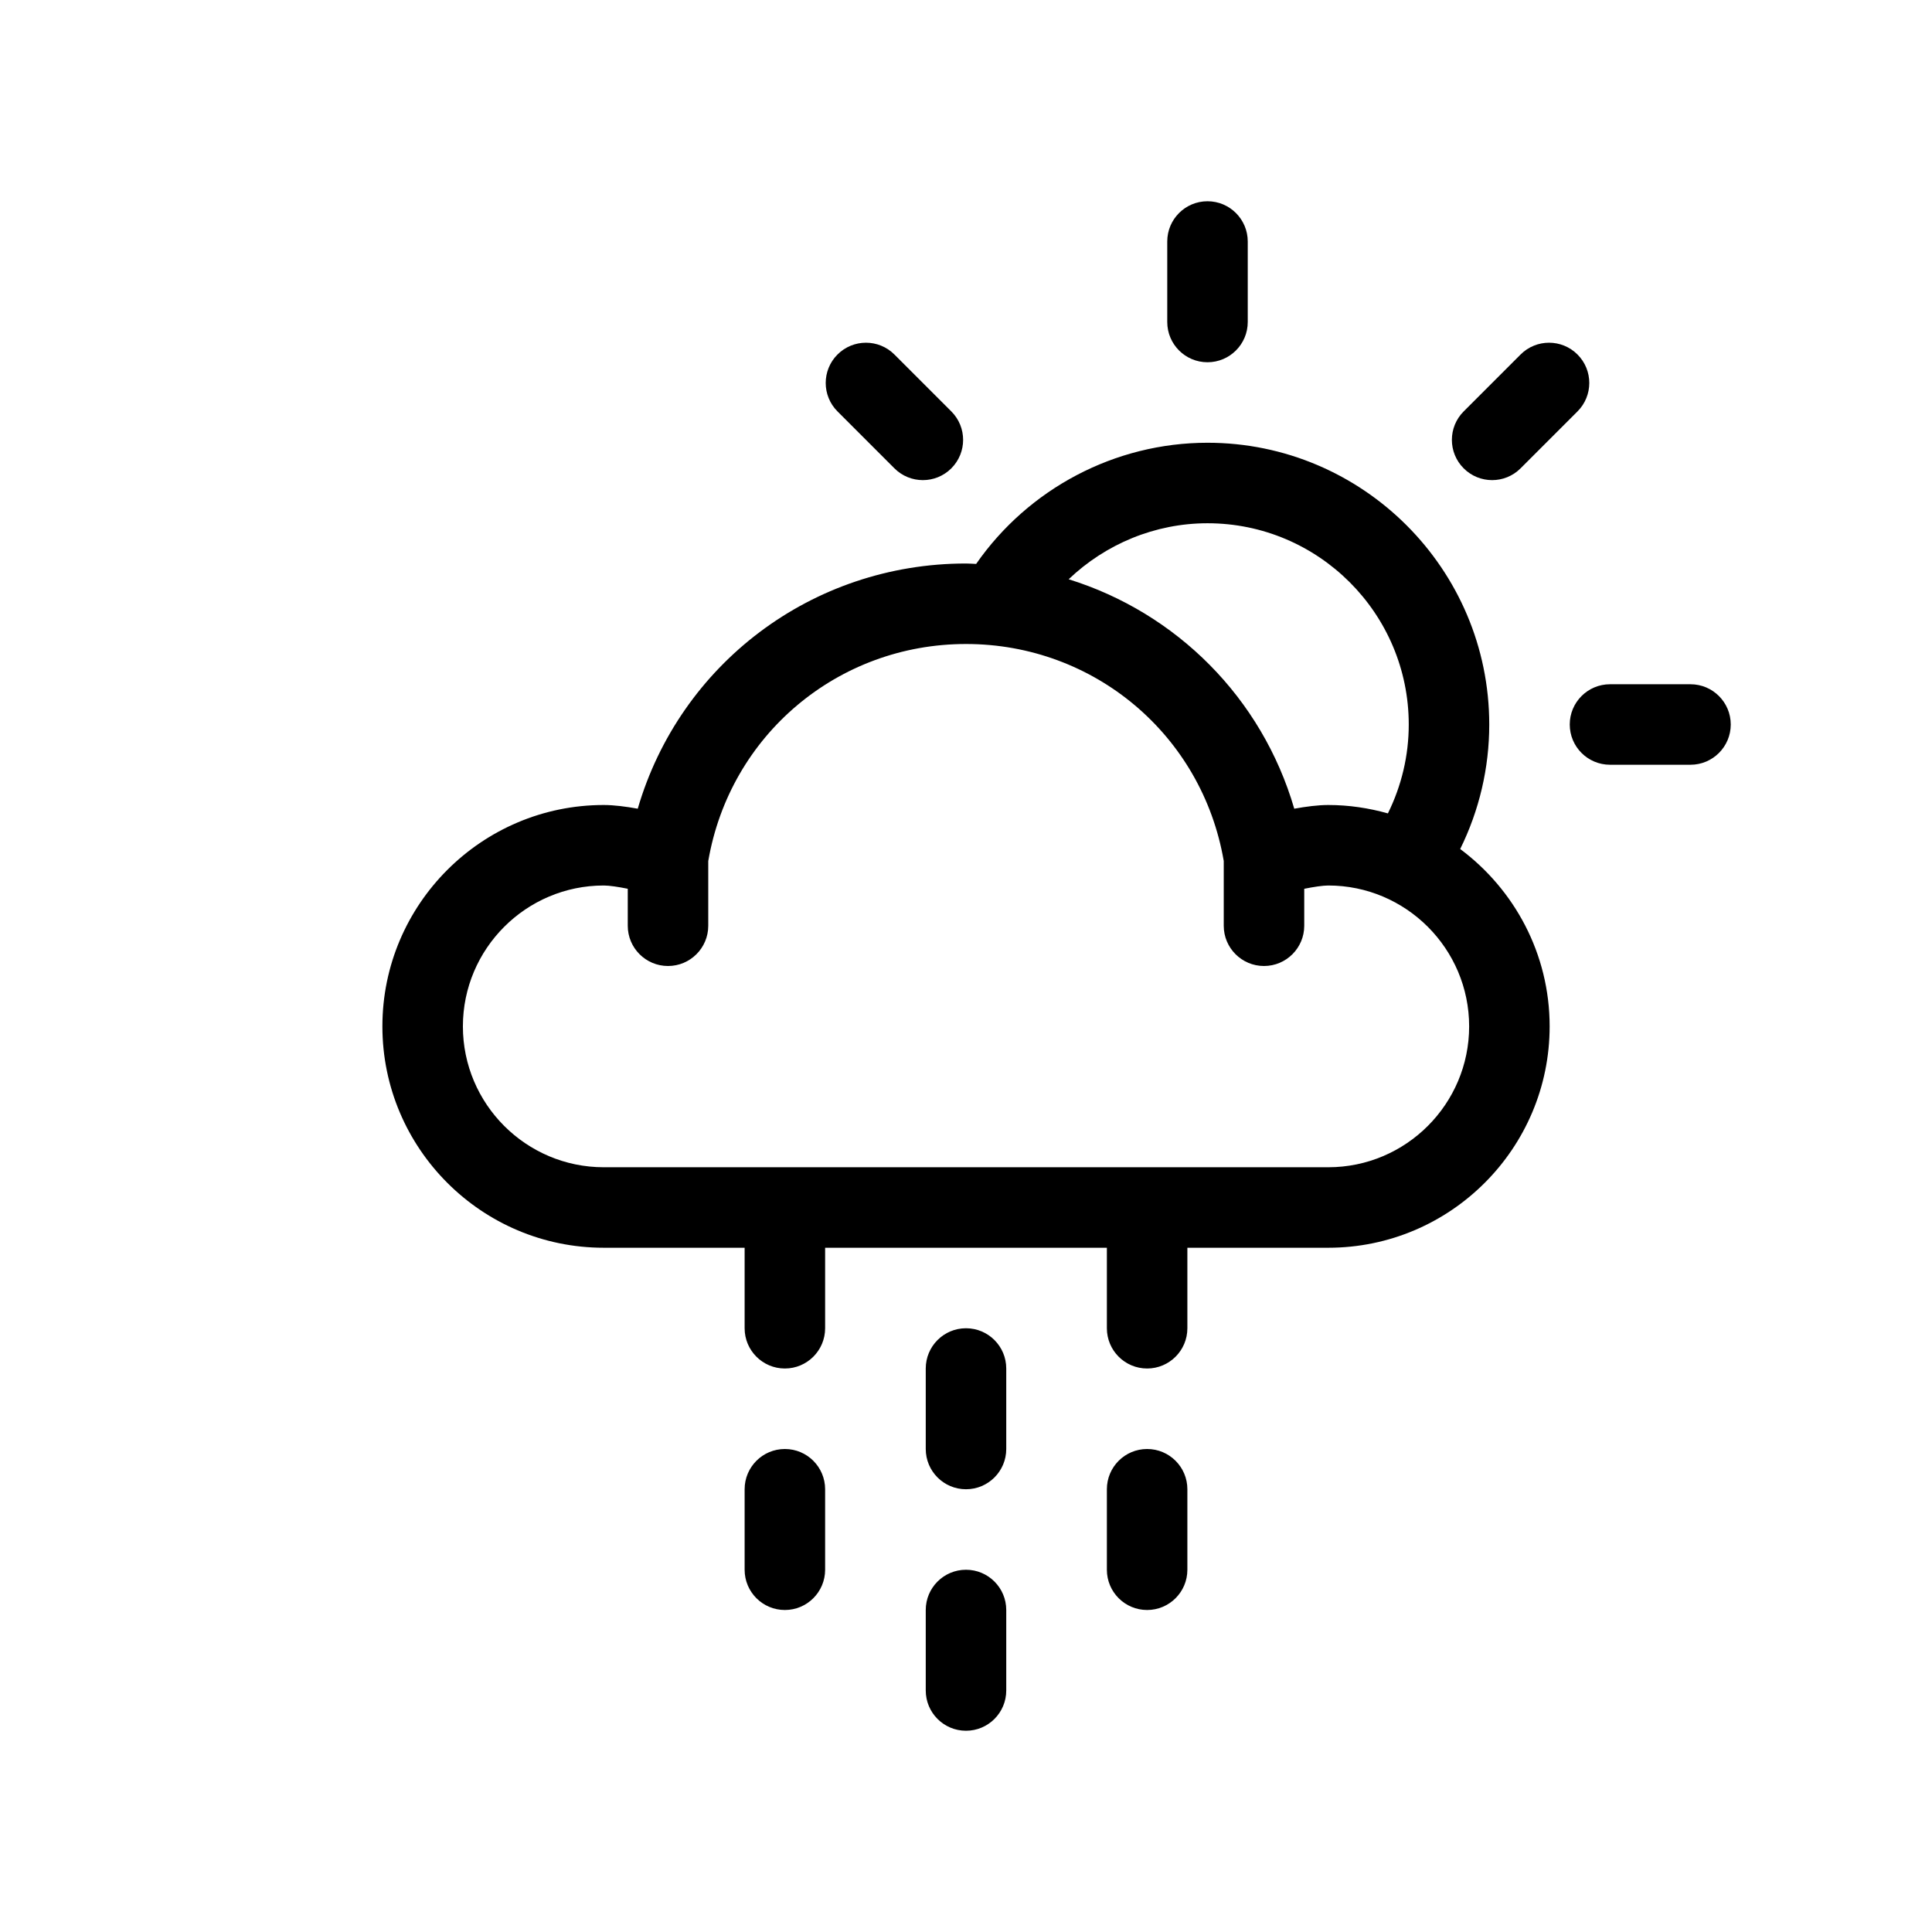
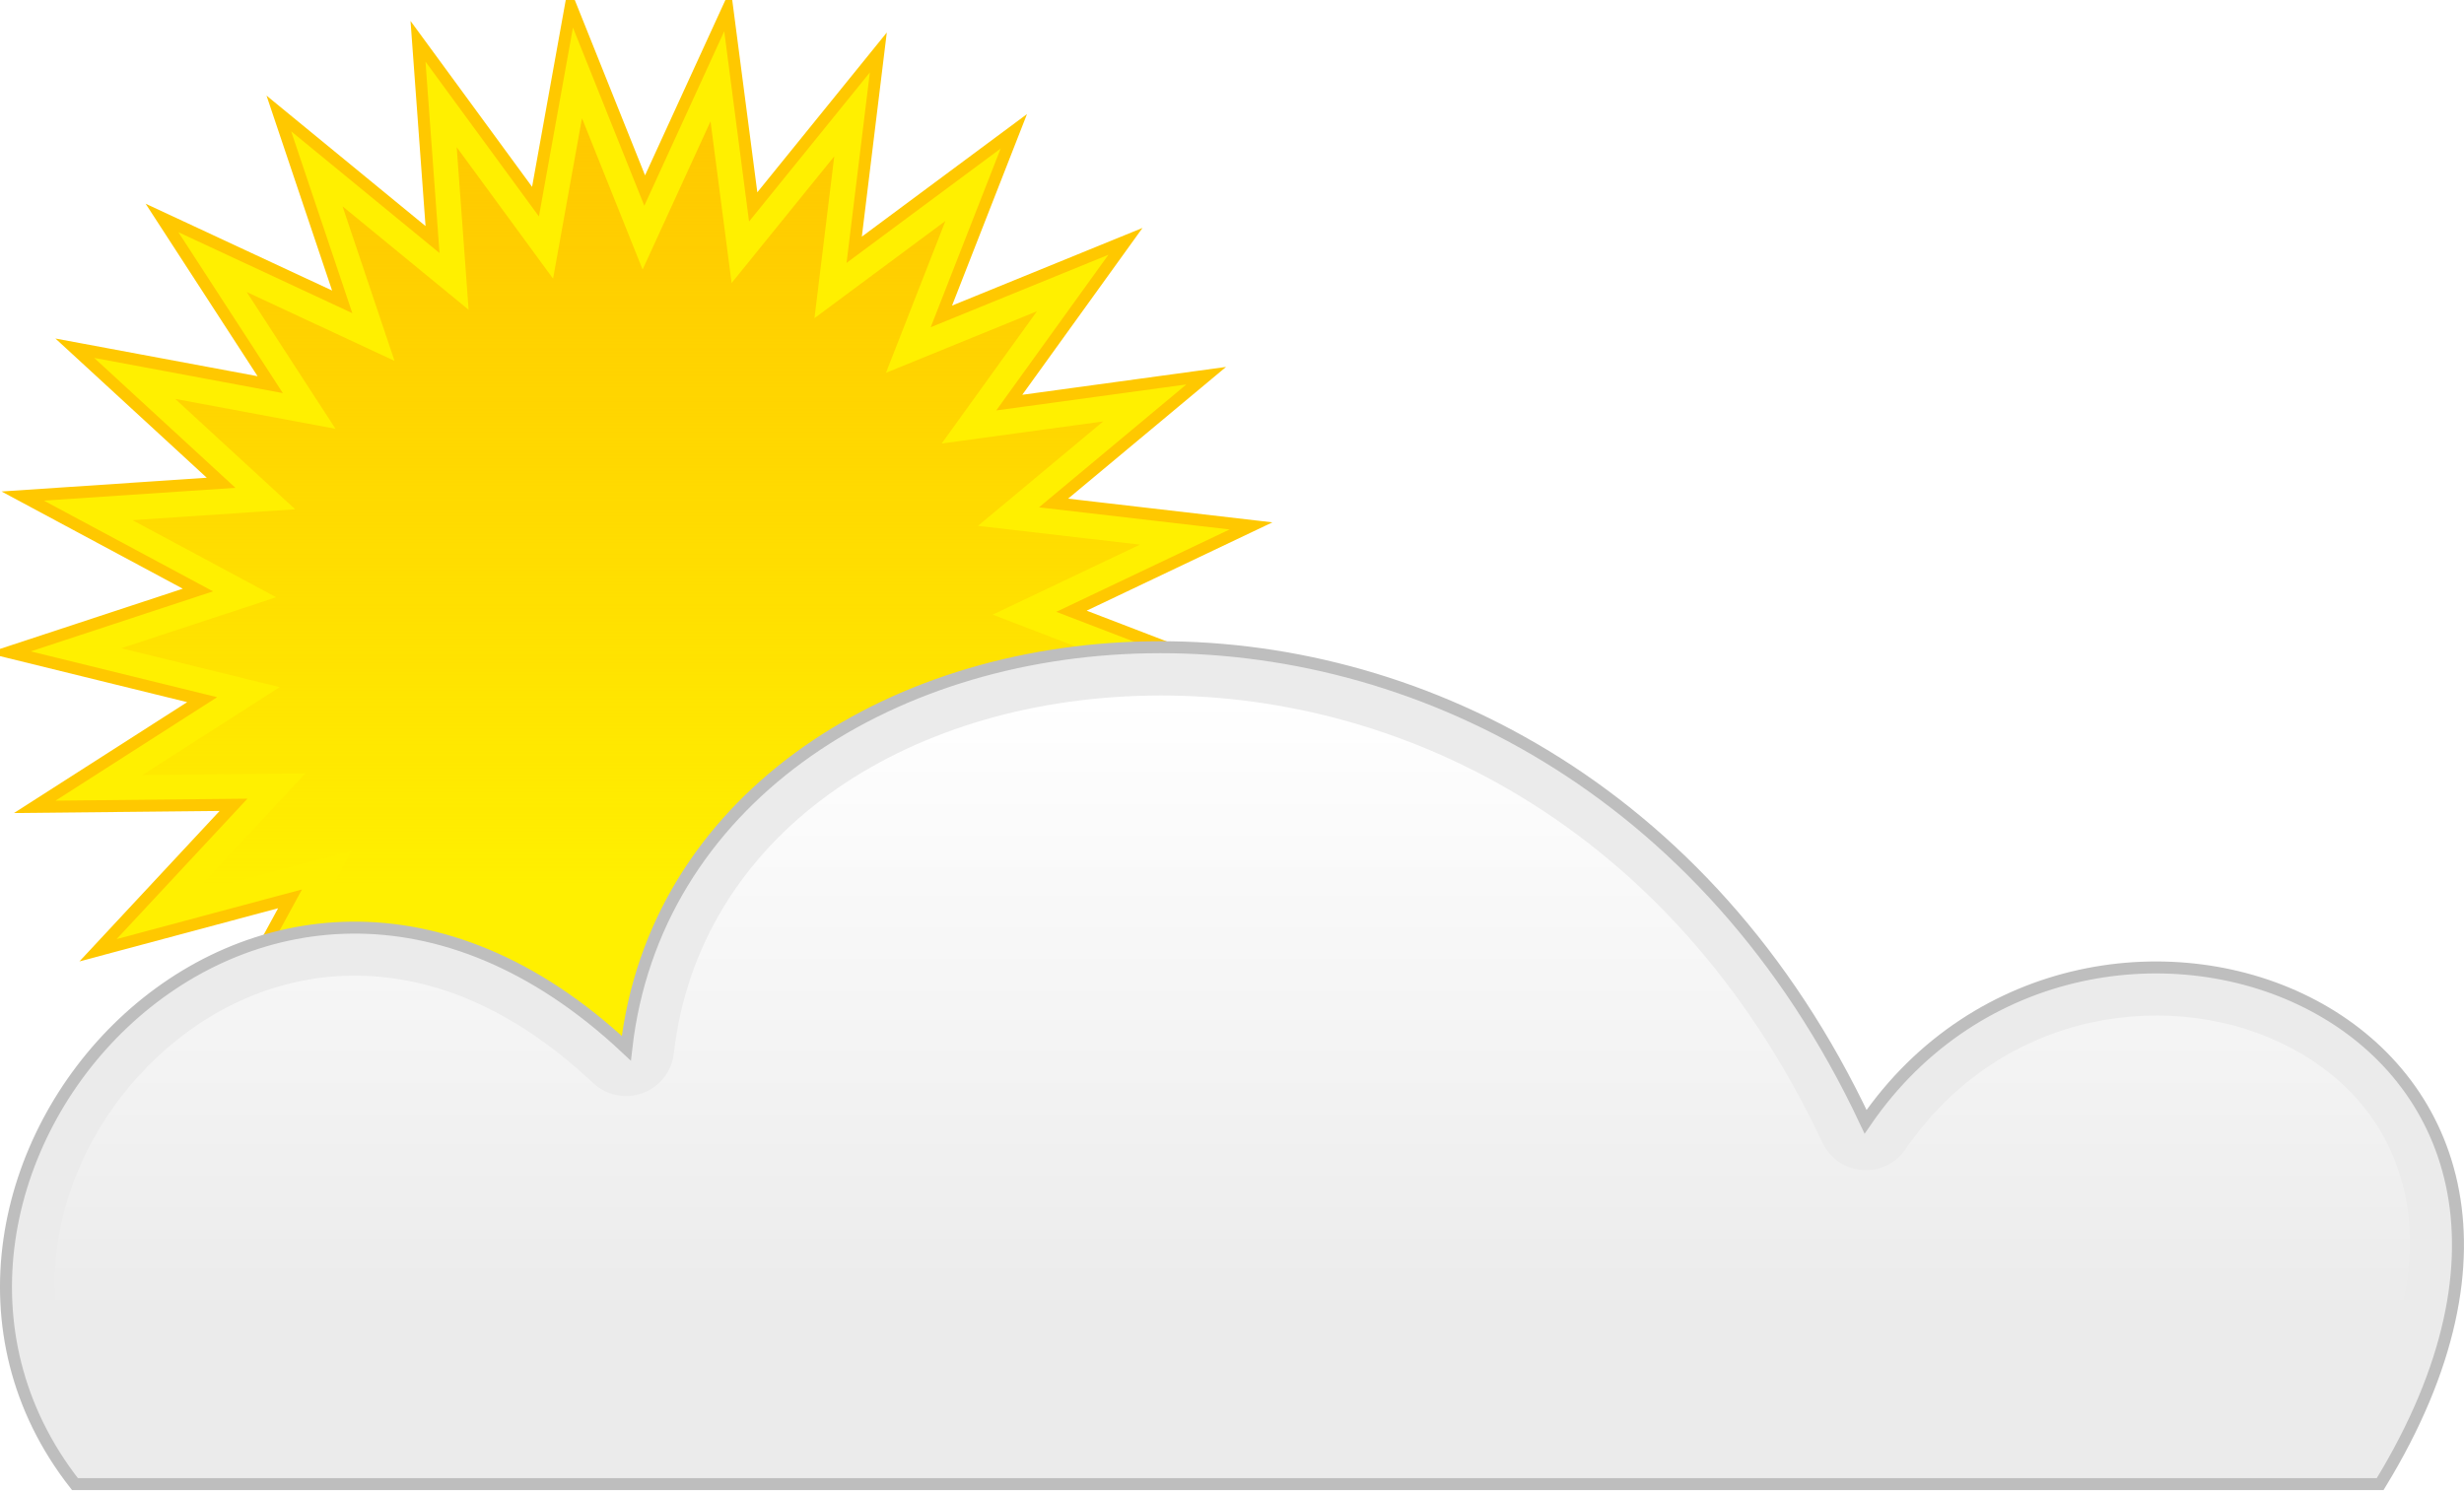
- <svg xmlns="http://www.w3.org/2000/svg" version="1.1" width="800px" height="800px" viewBox="0 0 96 96" enable-background="new 0 0 96 96" xml:space="preserve">
-   <g id="Base" display="none">
- </g>
-   <g id="Dibujo">
-     <path d="M48,78c-1.105,0-2,0.896-2,2v4c0,1.104,0.895,2,2,2c1.104,0,2-0.896,2-2v-4C50,78.896,49.104,78,48,78z M44.443,23.271   c0.391,0.391,0.902,0.586,1.414,0.586s1.024-0.195,1.414-0.586c0.781-0.781,0.781-2.047,0-2.828l-2.828-2.828   c-0.781-0.781-2.047-0.781-2.828,0c-0.781,0.781-0.781,2.047,0,2.828L44.443,23.271z M60,18c1.104,0,2-0.896,2-2v-4   c0-1.104-0.896-2-2-2c-1.105,0-2,0.896-2,2v4C58,17.104,58.895,18,60,18z M74.143,23.857c0.512,0,1.023-0.195,1.414-0.586   l2.828-2.828c0.781-0.781,0.781-2.047,0-2.828c-0.781-0.781-2.047-0.781-2.828,0l-2.828,2.828c-0.781,0.781-0.781,2.047,0,2.828   C73.119,23.662,73.631,23.857,74.143,23.857z M39,72c-1.105,0-2,0.896-2,2v4c0,1.104,0.895,2,2,2c1.104,0,2-0.896,2-2v-4   C41,72.896,40.104,72,39,72z M84,34h-4c-1.105,0-2,0.896-2,2s0.895,2,2,2h4c1.104,0,2-0.896,2-2S85.104,34,84,34z M48,66   c-1.105,0-2,0.896-2,2v4c0,1.104,0.895,2,2,2c1.104,0,2-0.896,2-2v-4C50,66.896,49.104,66,48,66z M72.556,42.187   C73.501,40.271,74,38.166,74,36c0-7.72-6.28-14-14-14c-4.601,0-8.895,2.281-11.496,6.021C48.336,28.016,48.17,28,48.001,28   c-7.664,0-14.219,5.012-16.312,12.184C31.113,40.079,30.508,40,30.001,40c-6.066,0-11,4.935-11,11s4.934,11,11,11H37v4   c0,1.104,0.895,2,2,2c1.104,0,2-0.896,2-2v-4h14v4c0,1.104,0.895,2,2,2c1.104,0,2-0.896,2-2v-4h7.001c6.065,0,11-4.935,11-11   C77.001,47.392,75.247,44.194,72.556,42.187z M60,26c5.514,0,10,4.486,10,10c0,1.548-0.36,3.05-1.036,4.417   C68.019,40.152,67.028,40,66.001,40c-0.508,0-1.112,0.079-1.69,0.184c-1.608-5.511-5.854-9.735-11.21-11.401   C54.939,27.03,57.397,26,60,26z M66.001,58h-36c-3.859,0-7-3.141-7-7s3.141-7,7-7c0.277,0,0.723,0.068,1.192,0.162V46   c0,1.104,0.896,2,2,2s2-0.896,2-2v-3.214C36.264,36.53,41.628,32,48.001,32c6.37,0,11.733,4.528,12.806,10.781V46   c0,1.104,0.896,2,2,2s2-0.896,2-2v-1.837C65.278,44.069,65.727,44,66.001,44c3.859,0,7,3.141,7,7S69.86,58,66.001,58z M57,72   c-1.105,0-2,0.896-2,2v4c0,1.104,0.895,2,2,2c1.104,0,2-0.896,2-2v-4C59,72.896,58.104,72,57,72z" />
+ <svg xmlns="http://www.w3.org/2000/svg" id="svg3103" viewBox="0 0 164.67 99.596" version="1.1">
+   <defs id="defs3105">
+     <linearGradient id="linearGradient1572" y2="64.716" gradientUnits="userSpaceOnUse" x2="847.01" y1="23.274" x1="847.01">
+       <stop id="stop5081" style="stop-color:white" offset="0" />
+       <stop id="stop5083" style="stop-color:white;stop-opacity:0" offset="1" />
+     </linearGradient>
+     <linearGradient id="linearGradient1576" y2="954.77" gradientUnits="userSpaceOnUse" x2="674.65" y1="874.66" x1="674.65">
+       <stop id="stop4163" style="stop-color:#ffc800" offset="0" />
+       <stop id="stop4165" style="stop-color:#ffc100;stop-opacity:0" offset="1" />
+     </linearGradient>
+   </defs>
+   <g id="layer1" transform="translate(-.70231 -2.6179)">
+     <g id="g2277" transform="translate(.069957 -4.8)">
+       <path id="path2280" style="fill-rule:evenodd;stroke:#ffc800;stroke-width:1.027;fill:#fff000" d="m703.07 952.65 7.416 15.351-14.431-9.077 3.366 16.713-11.721-12.381-0.896 17.025-8.273-14.907-5.102 16.267-4.306-16.496-8.988 14.488-0.068-17.049-12.308 11.797 4.174-16.53-14.855 8.366 8.153-14.973-16.469 4.409 11.621-12.475-17.048 0.174 14.358-9.193-16.556-4.071 16.193-5.333-15.023-8.06 17.011-1.139-12.547-11.543 16.76 3.127-9.282-14.301 15.455 7.197-5.434-16.16 13.18 10.815-1.244-17.003 10.076 13.753 3.023-16.779 6.34 15.826 7.101-15.5 2.205 16.906 10.732-13.247-2.069 16.923 13.69-10.162-6.213 15.877 15.787-6.438-9.966 13.833 16.892-2.31-13.093 10.92 16.935 1.964-15.397 7.321 15.915 6.114-16.734 3.262 13.895 9.88-17.019-1.002 11.001 13.025z" transform="matrix(.77925 0 0 .77925 -482.78 -673.76)" />
+       <path id="path2282" style="fill-rule:evenodd;fill:url(#linearGradient1576)" transform="matrix(.63915 0 0 .63915 -388.26 -543.72)" d="m703.07 952.65 7.416 15.351-14.431-9.077 3.366 16.713-11.721-12.381-0.896 17.025-8.273-14.907-5.102 16.267-4.306-16.496-8.988 14.488-0.068-17.049-12.308 11.797 4.174-16.53-14.855 8.366 8.153-14.973-16.469 4.409 11.621-12.475-17.048 0.174 14.358-9.193-16.556-4.071 16.193-5.333-15.023-8.06 17.011-1.139-12.547-11.543 16.76 3.127-9.282-14.301 15.455 7.197-5.434-16.16 13.18 10.815-1.244-17.003 10.076 13.753 3.023-16.779 6.34 15.826 7.101-15.5 2.205 16.906 10.732-13.247-2.069 16.923 13.69-10.162-6.213 15.877 15.787-6.438-9.966 13.833 16.892-2.31-13.093 10.92 16.935 1.964-15.397 7.321 15.915 6.114-16.734 3.262 13.895 9.88-17.019-1.002 11.001 13.025z" />
+     </g>
+   </g>
+   <g id="layer3" transform="translate(-.70231 -2.6179)">
+     <g id="g2284" transform="translate(-174.66,-5.3563)">
+       <path id="path2286" style="fill-rule:evenodd;stroke:#bebebe;stroke-width:0.8;fill:#ebebeb" d="m180.37 107.17h154.06c19.11-31.268-19.5-45.911-34.39-24.217-21.23-45.185-79.08-37.742-82.82-4.913-24.71-23.179-52.65 8.972-36.85 29.13z" />
+       <path id="path2288" style="fill-rule:evenodd;fill:url(#linearGradient1572)" d="m843.81 23.281c-16.394 0.295-30.086 9.348-31.75 23.938a3.211 3.211 0 0 1 -5.375 1.969c-5.68-5.335-11.22-7.247-16.18-7.188-4.963 0.059-9.5 2.16-13.031 5.5-6.736 6.372-9.367 16.75-3.688 25.25h150.38c3.657-6.58 4.48-11.992 3.594-16.125-0.957-4.461-3.75-7.737-7.594-9.781-7.687-4.088-19.262-2.752-25.781 6.75a3.211 3.211 0 0 1 -5.562 -0.438c-10.112-21.516-28.609-30.17-45-29.875z" transform="translate(-591.67,31.187)" />
+     </g>
  </g>
</svg>
